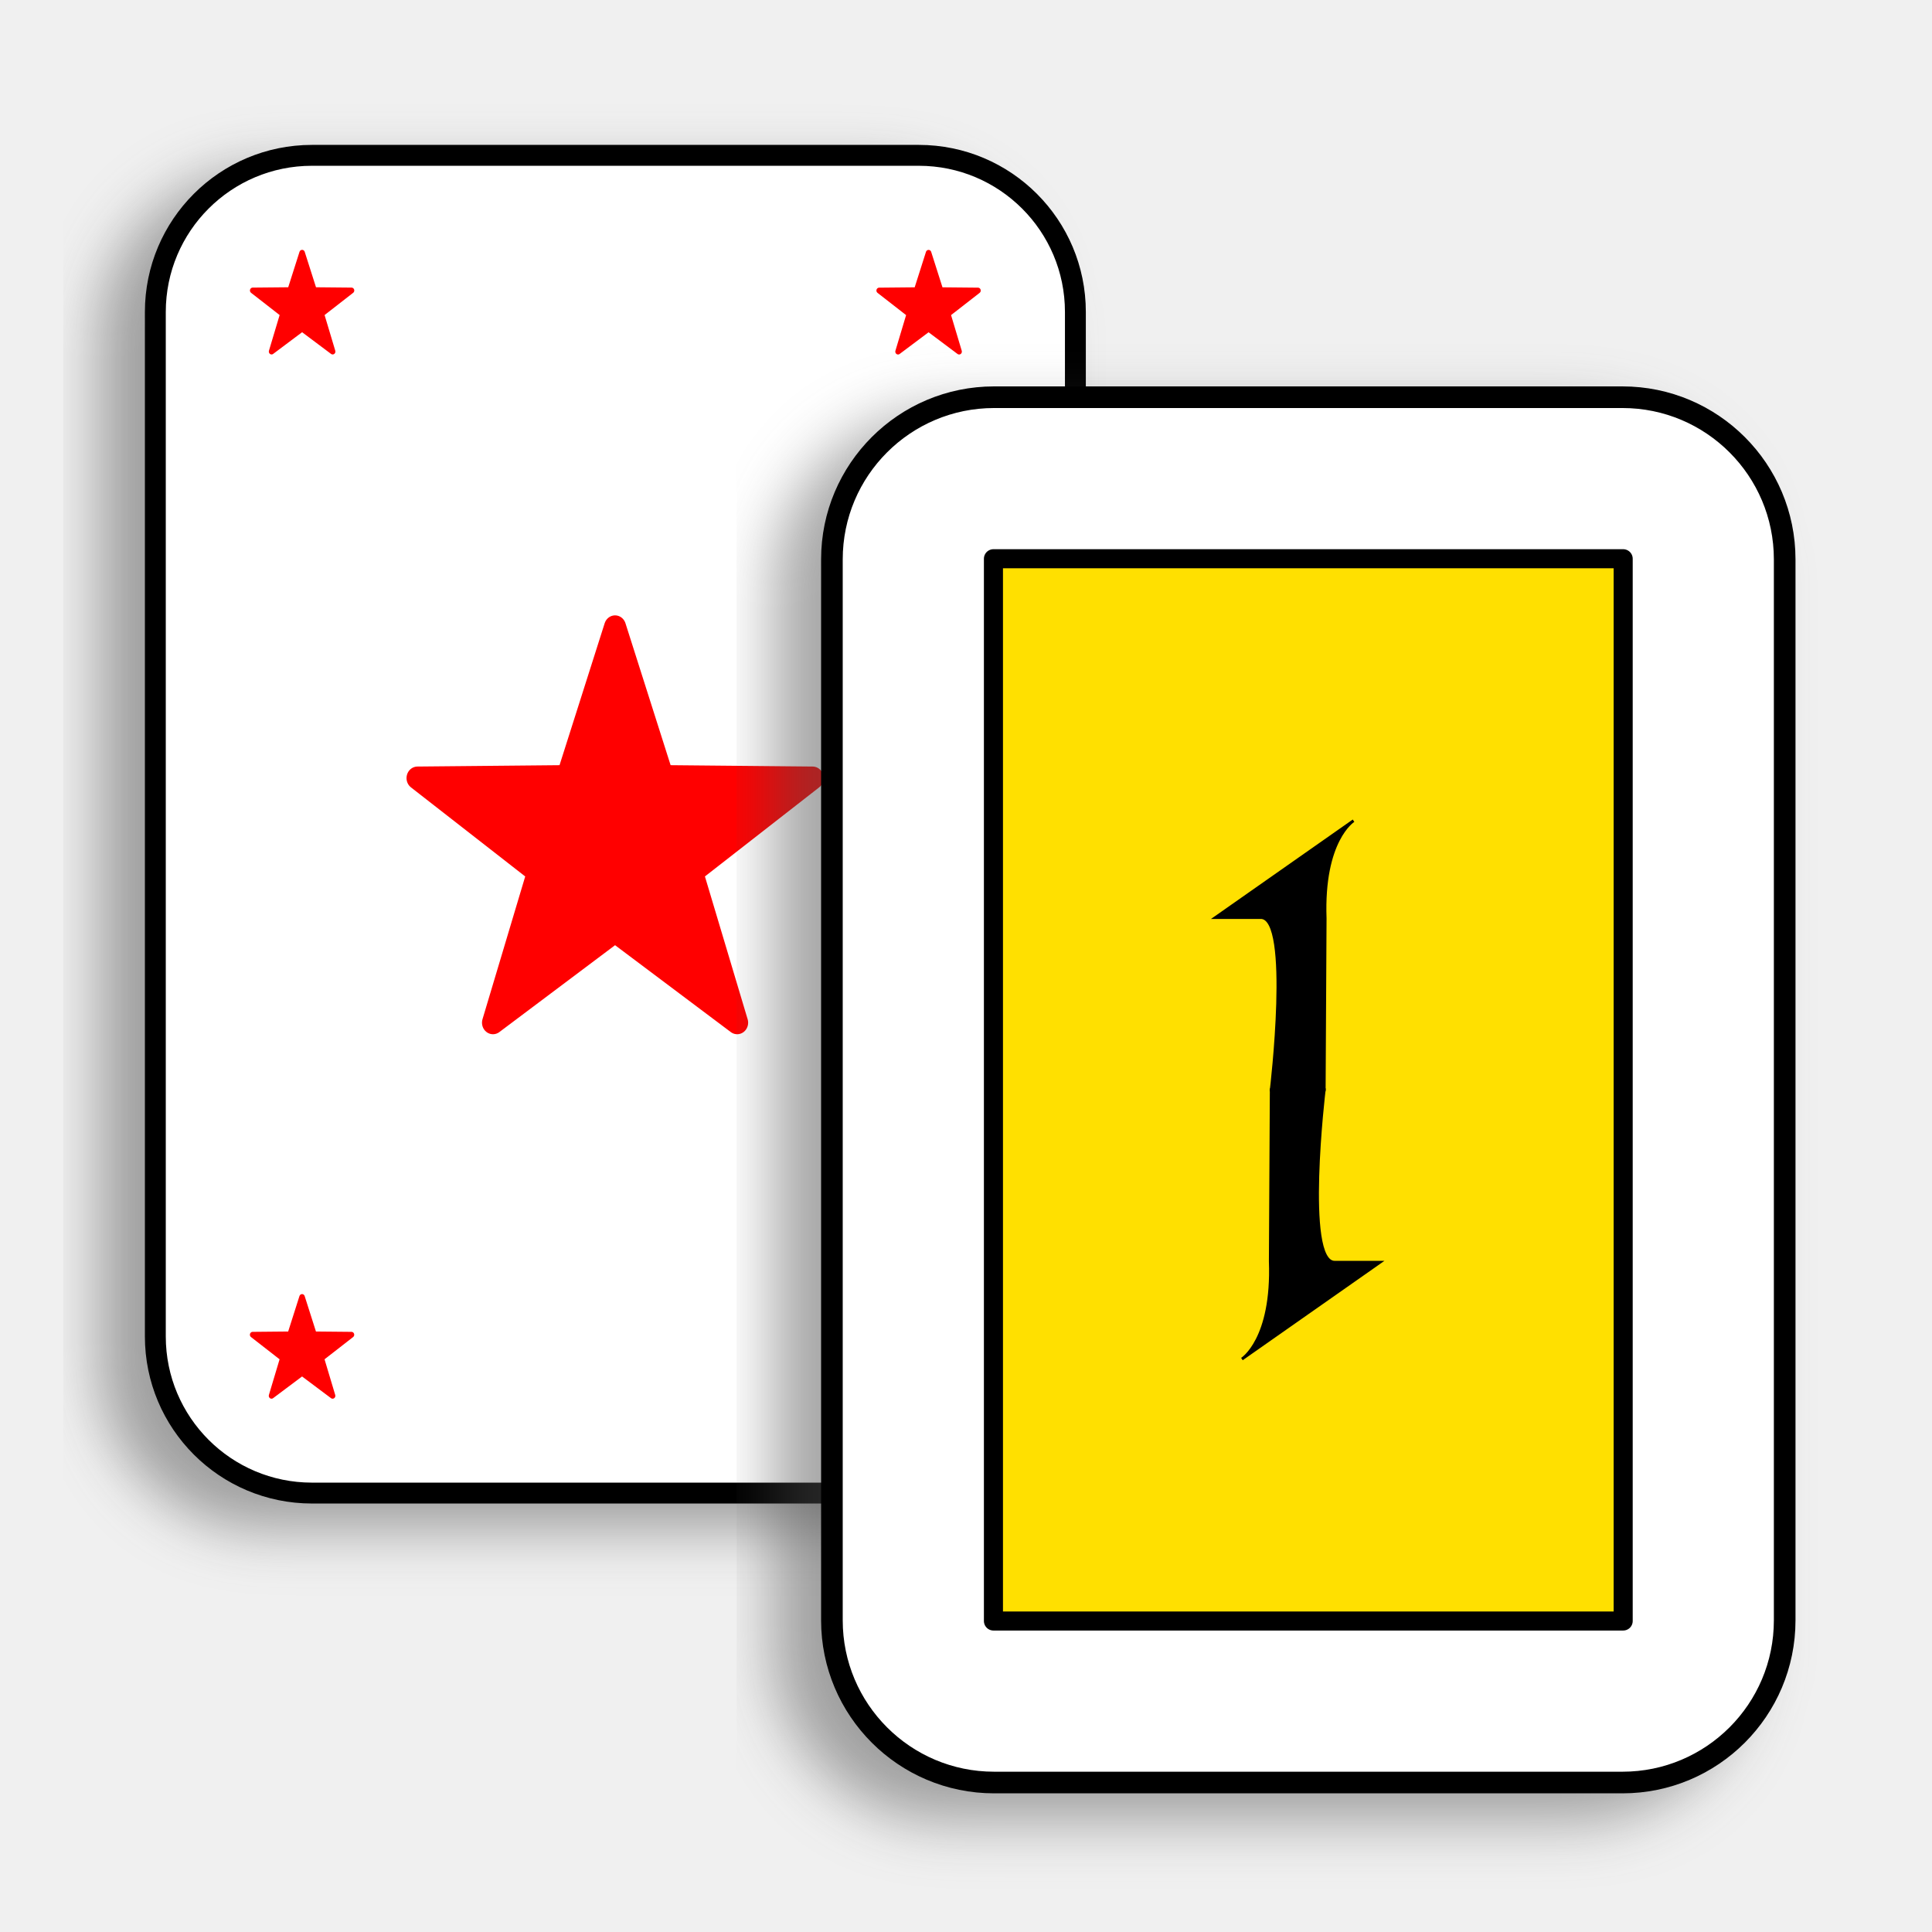
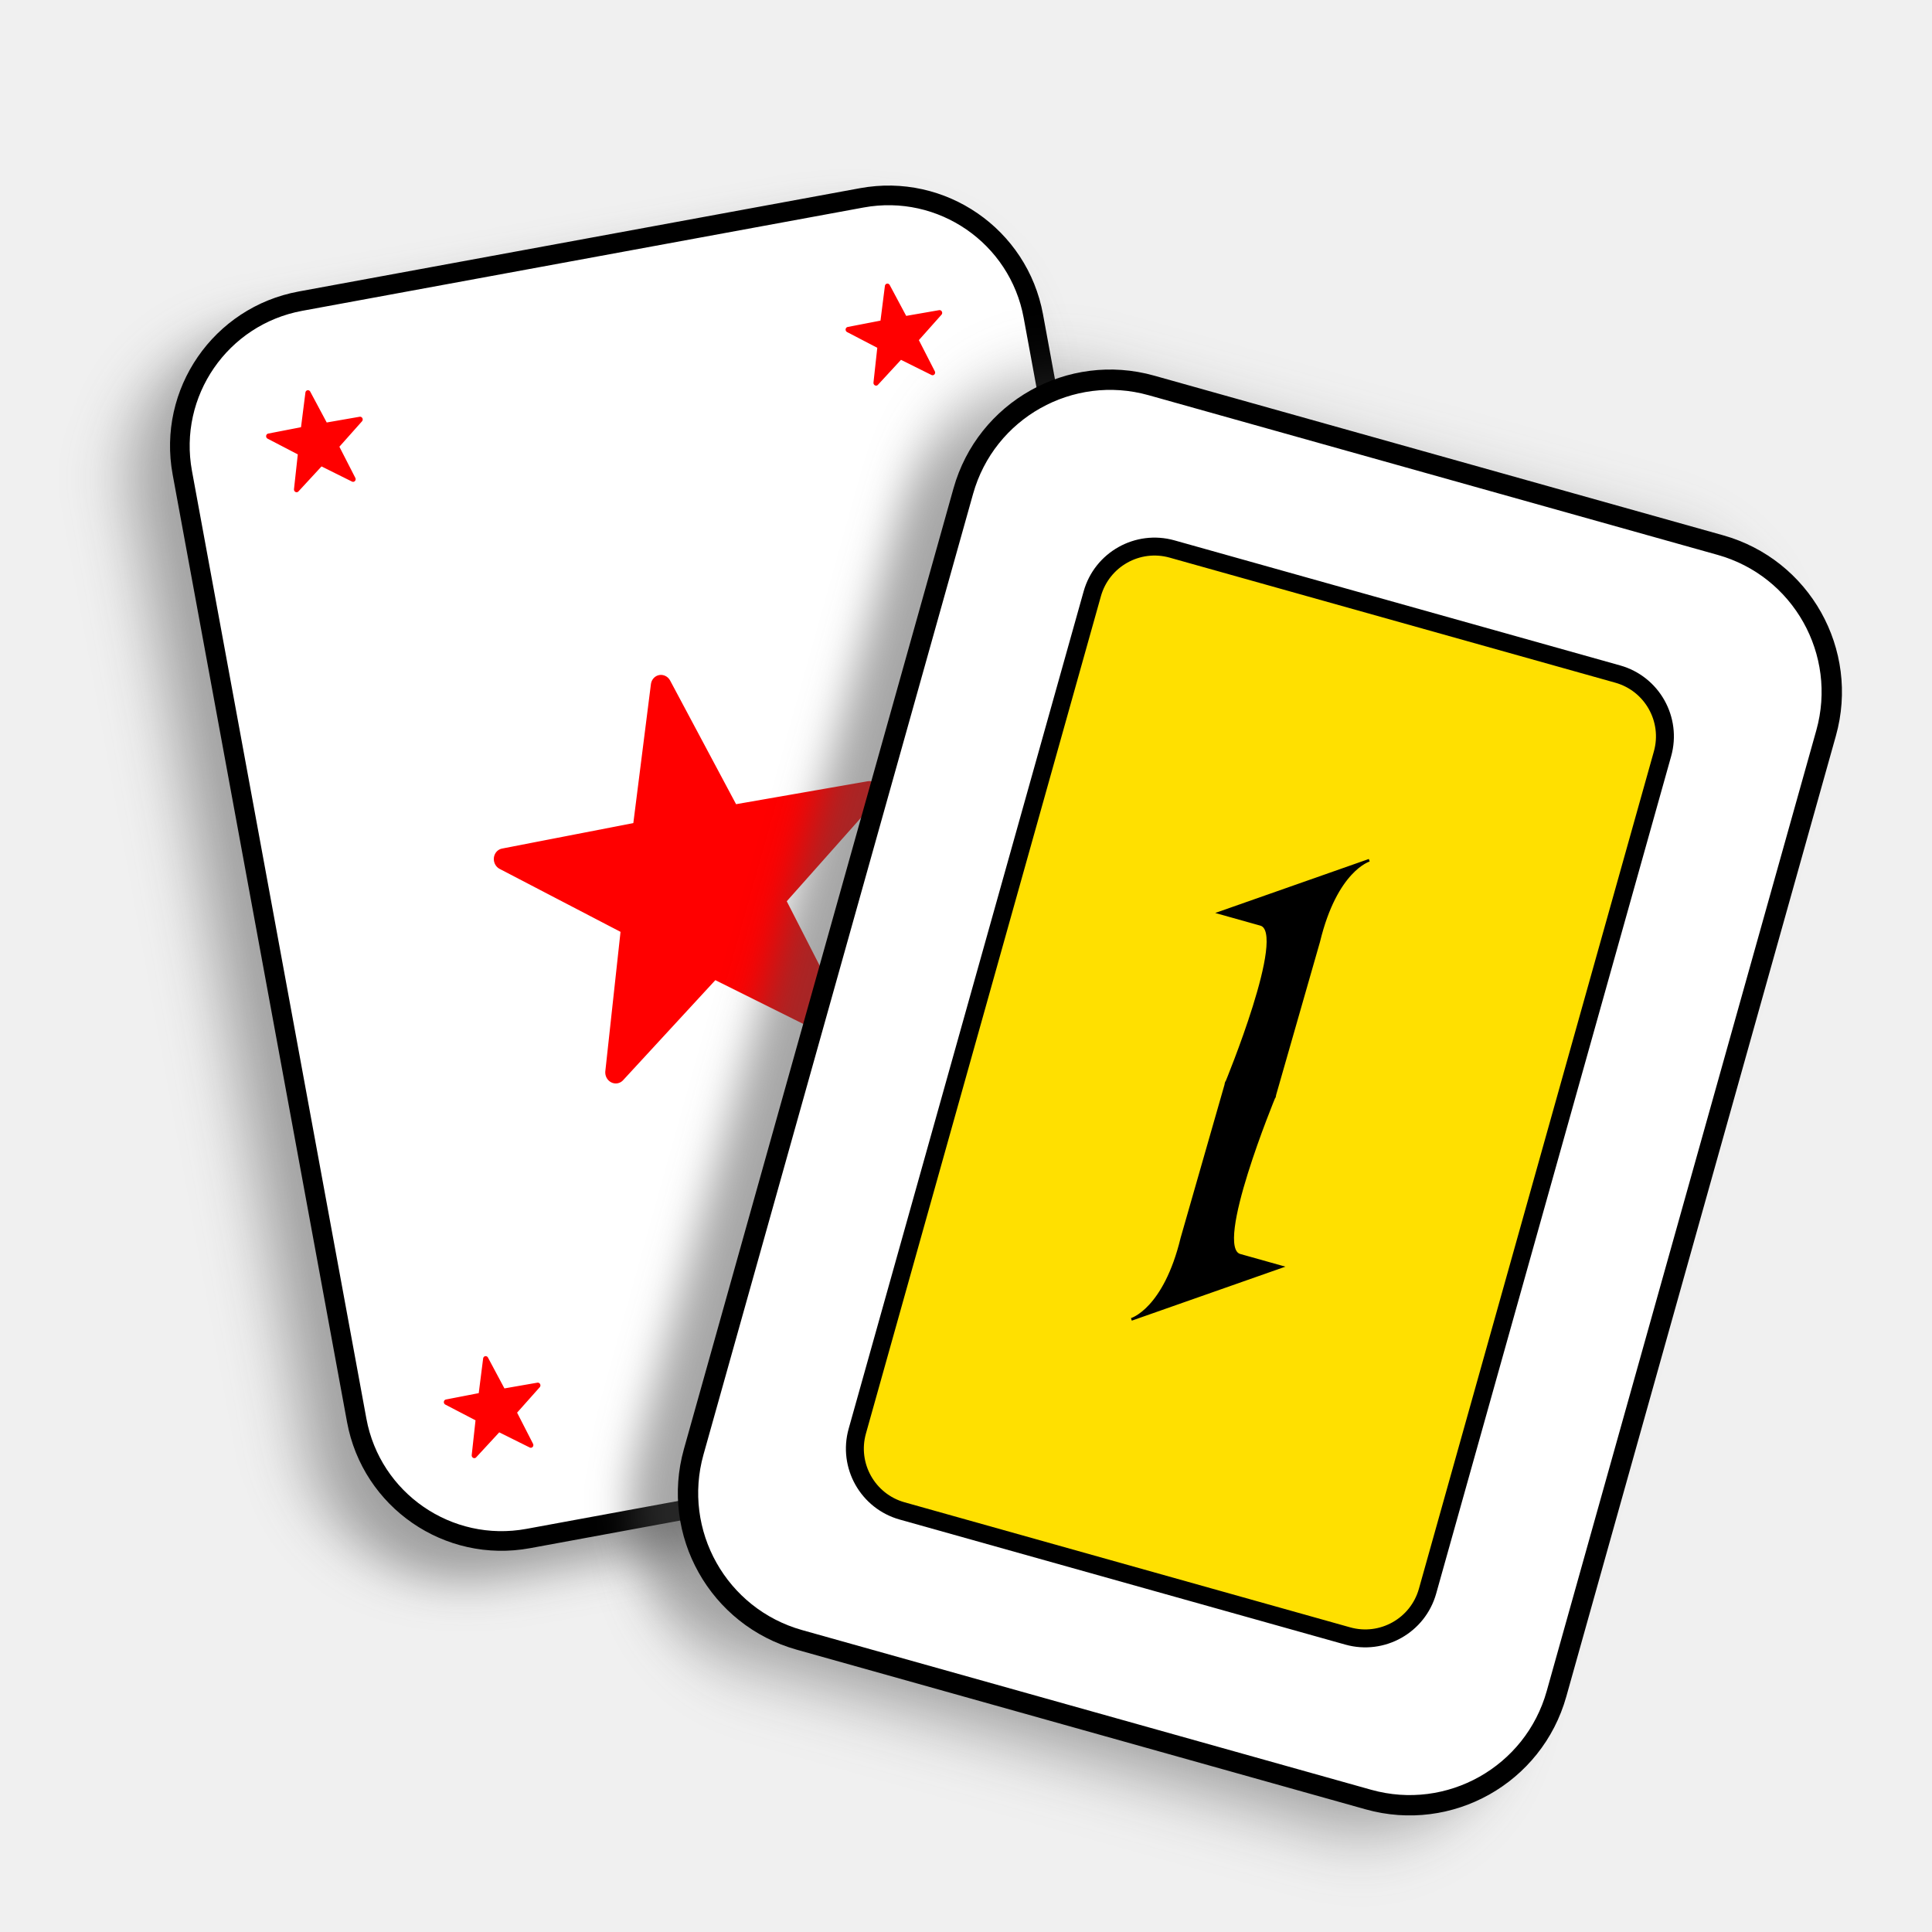
<svg xmlns="http://www.w3.org/2000/svg" id="svg8" version="1.1" viewBox="0 0 200 200" height="200mm" width="200mm">
  <defs id="defs2">
    <filter id="filter2146" style="color-interpolation-filters:sRGB;">
      <feFlood id="feFlood2136" result="flood" flood-color="rgb(77,77,77)" flood-opacity="0.498" />
      <feComposite id="feComposite2138" result="composite1" operator="in" in2="SourceGraphic" in="flood" />
      <feGaussianBlur id="feGaussianBlur2140" result="blur" stdDeviation="2.8" in="composite1" />
      <feOffset id="feOffset2142" result="offset" dy="2.5" dx="-4.4" />
      <feComposite id="feComposite2144" result="composite2" operator="over" in2="offset" in="SourceGraphic" />
    </filter>
    <filter id="filter2158" style="color-interpolation-filters:sRGB;">
      <feFlood id="feFlood2148" result="flood" flood-color="rgb(77,77,77)" flood-opacity="0.498" />
      <feComposite id="feComposite2150" result="composite1" operator="in" in2="SourceGraphic" in="flood" />
      <feGaussianBlur id="feGaussianBlur2152" result="blur" stdDeviation="2.8" in="composite1" />
      <feOffset id="feOffset2154" result="offset" dy="2.5" dx="-4.4" />
      <feComposite id="feComposite2156" result="composite2" operator="over" in2="offset" in="SourceGraphic" />
    </filter>
  </defs>
  <g id="layer2">
-     <g style="filter:url(#filter2158)" transform="matrix(1.080949,0,0,1.080949,15.06025,15.06025)" id="g1030">
+     <g style="filter:url(#filter2158)" transform="matrix(0.9998593,-0.1840149,0.1840149,0.9998593,14.99448,33.16444)" id="g1030">
      <rect style="fill:#ffffff;fill-opacity:1;fill-rule:evenodd;stroke:#000000;stroke-width:2;stroke-linejoin:round;stroke-miterlimit:4;stroke-dasharray:none;stroke-opacity:1" id="rect36" width="88.111" height="128.111" x="0.944" y="0.944" ry="15" />
      <path style="fill:#ff0000;fill-opacity:1;stroke:#ff0000;stroke-width:2;stroke-linejoin:round;stroke-miterlimit:4;stroke-dasharray:none;stroke-opacity:1" id="path945" d="M 44.608,47.645 48.951,60.61 62.623,60.734 51.634,68.87 55.742,81.911 44.608,73.974 33.475,81.911 37.583,68.87 26.593,60.734 40.266,60.61 Z" transform="matrix(1.050292,0,0,1.106081,-1.880773,-6.593289)" />
      <path transform="matrix(0.2626993,0,0,0.2762218,3.281403,-2.889395)" d="M 44.608,47.645 48.951,60.61 62.623,60.734 51.634,68.87 55.742,81.911 44.608,73.974 33.475,81.911 37.583,68.87 26.593,60.734 40.266,60.61 Z" id="path945-4" style="fill:#ff0000;fill-opacity:1;stroke:#ff0000;stroke-width:2;stroke-linejoin:round;stroke-miterlimit:4;stroke-dasharray:none;stroke-opacity:1" />
      <path style="fill:#ff0000;fill-opacity:1;stroke:#ff0000;stroke-width:2;stroke-linejoin:round;stroke-miterlimit:4;stroke-dasharray:none;stroke-opacity:1" id="path945-4-8" d="M 44.608,47.645 48.951,60.61 62.623,60.734 51.634,68.87 55.742,81.911 44.608,73.974 33.475,81.911 37.583,68.87 26.593,60.734 40.266,60.61 Z" transform="matrix(0.2626993,0,0,0.2762218,63.27657,-2.884408)" />
      <path style="fill:#ff0000;fill-opacity:1;stroke:#ff0000;stroke-width:2;stroke-linejoin:round;stroke-miterlimit:4;stroke-dasharray:none;stroke-opacity:1" id="path945-4-86" d="M 44.608,47.645 48.951,60.61 62.623,60.734 51.634,68.87 55.742,81.911 44.608,73.974 33.475,81.911 37.583,68.87 26.593,60.734 40.266,60.61 Z" transform="matrix(0.2626993,0,0,0.2762218,3.276571,97.11559)" />
      <path transform="matrix(0.2626993,0,0,0.2762218,63.27174,97.12058)" d="M 44.608,47.645 48.951,60.61 62.623,60.734 51.634,68.87 55.742,81.911 44.608,73.974 33.475,81.911 37.583,68.87 26.593,60.734 40.266,60.61 Z" id="path945-4-8-9" style="fill:#ff0000;fill-opacity:1;stroke:#ff0000;stroke-width:2;stroke-linejoin:round;stroke-miterlimit:4;stroke-dasharray:none;stroke-opacity:1" />
    </g>
  </g>
  <g id="layer1">
-     <g style="filter:url(#filter2146)" transform="matrix(1.119391,0,0,1.119391,-40.61384,36.95782)" id="g1022">
+     <g style="filter:url(#filter2146)" transform="matrix(1.013653,0.284447,-0.284447,1.013653,-9.716809,-0.3404403)" id="g1022">
      <rect ry="15" y="3.718" x="113.216" height="128.111" width="88.111" id="rect36-3" style="fill:#ffffff;fill-opacity:1;fill-rule:evenodd;stroke:#000000;stroke-width:2;stroke-linejoin:round;stroke-miterlimit:4;stroke-dasharray:none;stroke-opacity:1" />
-       <rect ry="0" y="18.655" x="128.154" height="98.237" width="58.237" id="rect861-8" style="fill:#ffe000;fill-opacity:1;stroke:#000000;stroke-width:1.763;stroke-linejoin:round;stroke-miterlimit:4;stroke-dasharray:none;stroke-opacity:1" />
+       <rect ry="6.364" y="18.655" x="128.154" height="98.237" width="58.237" id="rect861-8" style="fill:#ffe000;fill-opacity:1;stroke:#000000;stroke-width:1.763;stroke-linejoin:round;stroke-miterlimit:4;stroke-dasharray:none;stroke-opacity:1" />
      <path id="path876-6" d="m 153.846,67.775 h 4.896 c 0,0 -1.9,15.939 0.962,15.94 h 4.196 l -12.764,8.95 c 0,0 2.885,-1.79 2.623,-9.036 z" style="fill:#000000;stroke:#000000;stroke-width:0.262px;stroke-linecap:butt;stroke-linejoin:miter;stroke-opacity:1" />
      <path style="fill:#000000;stroke:#000000;stroke-width:0.262px;stroke-linecap:butt;stroke-linejoin:miter;stroke-opacity:1" d="m 158.742,67.775 h -4.896 c 0,0 1.9,-15.939 -0.962,-15.94 h -4.196 l 12.764,-8.95 c 0,0 -2.885,1.79 -2.623,9.036 z" id="path876-5-3" />
    </g>
  </g>
</svg>
